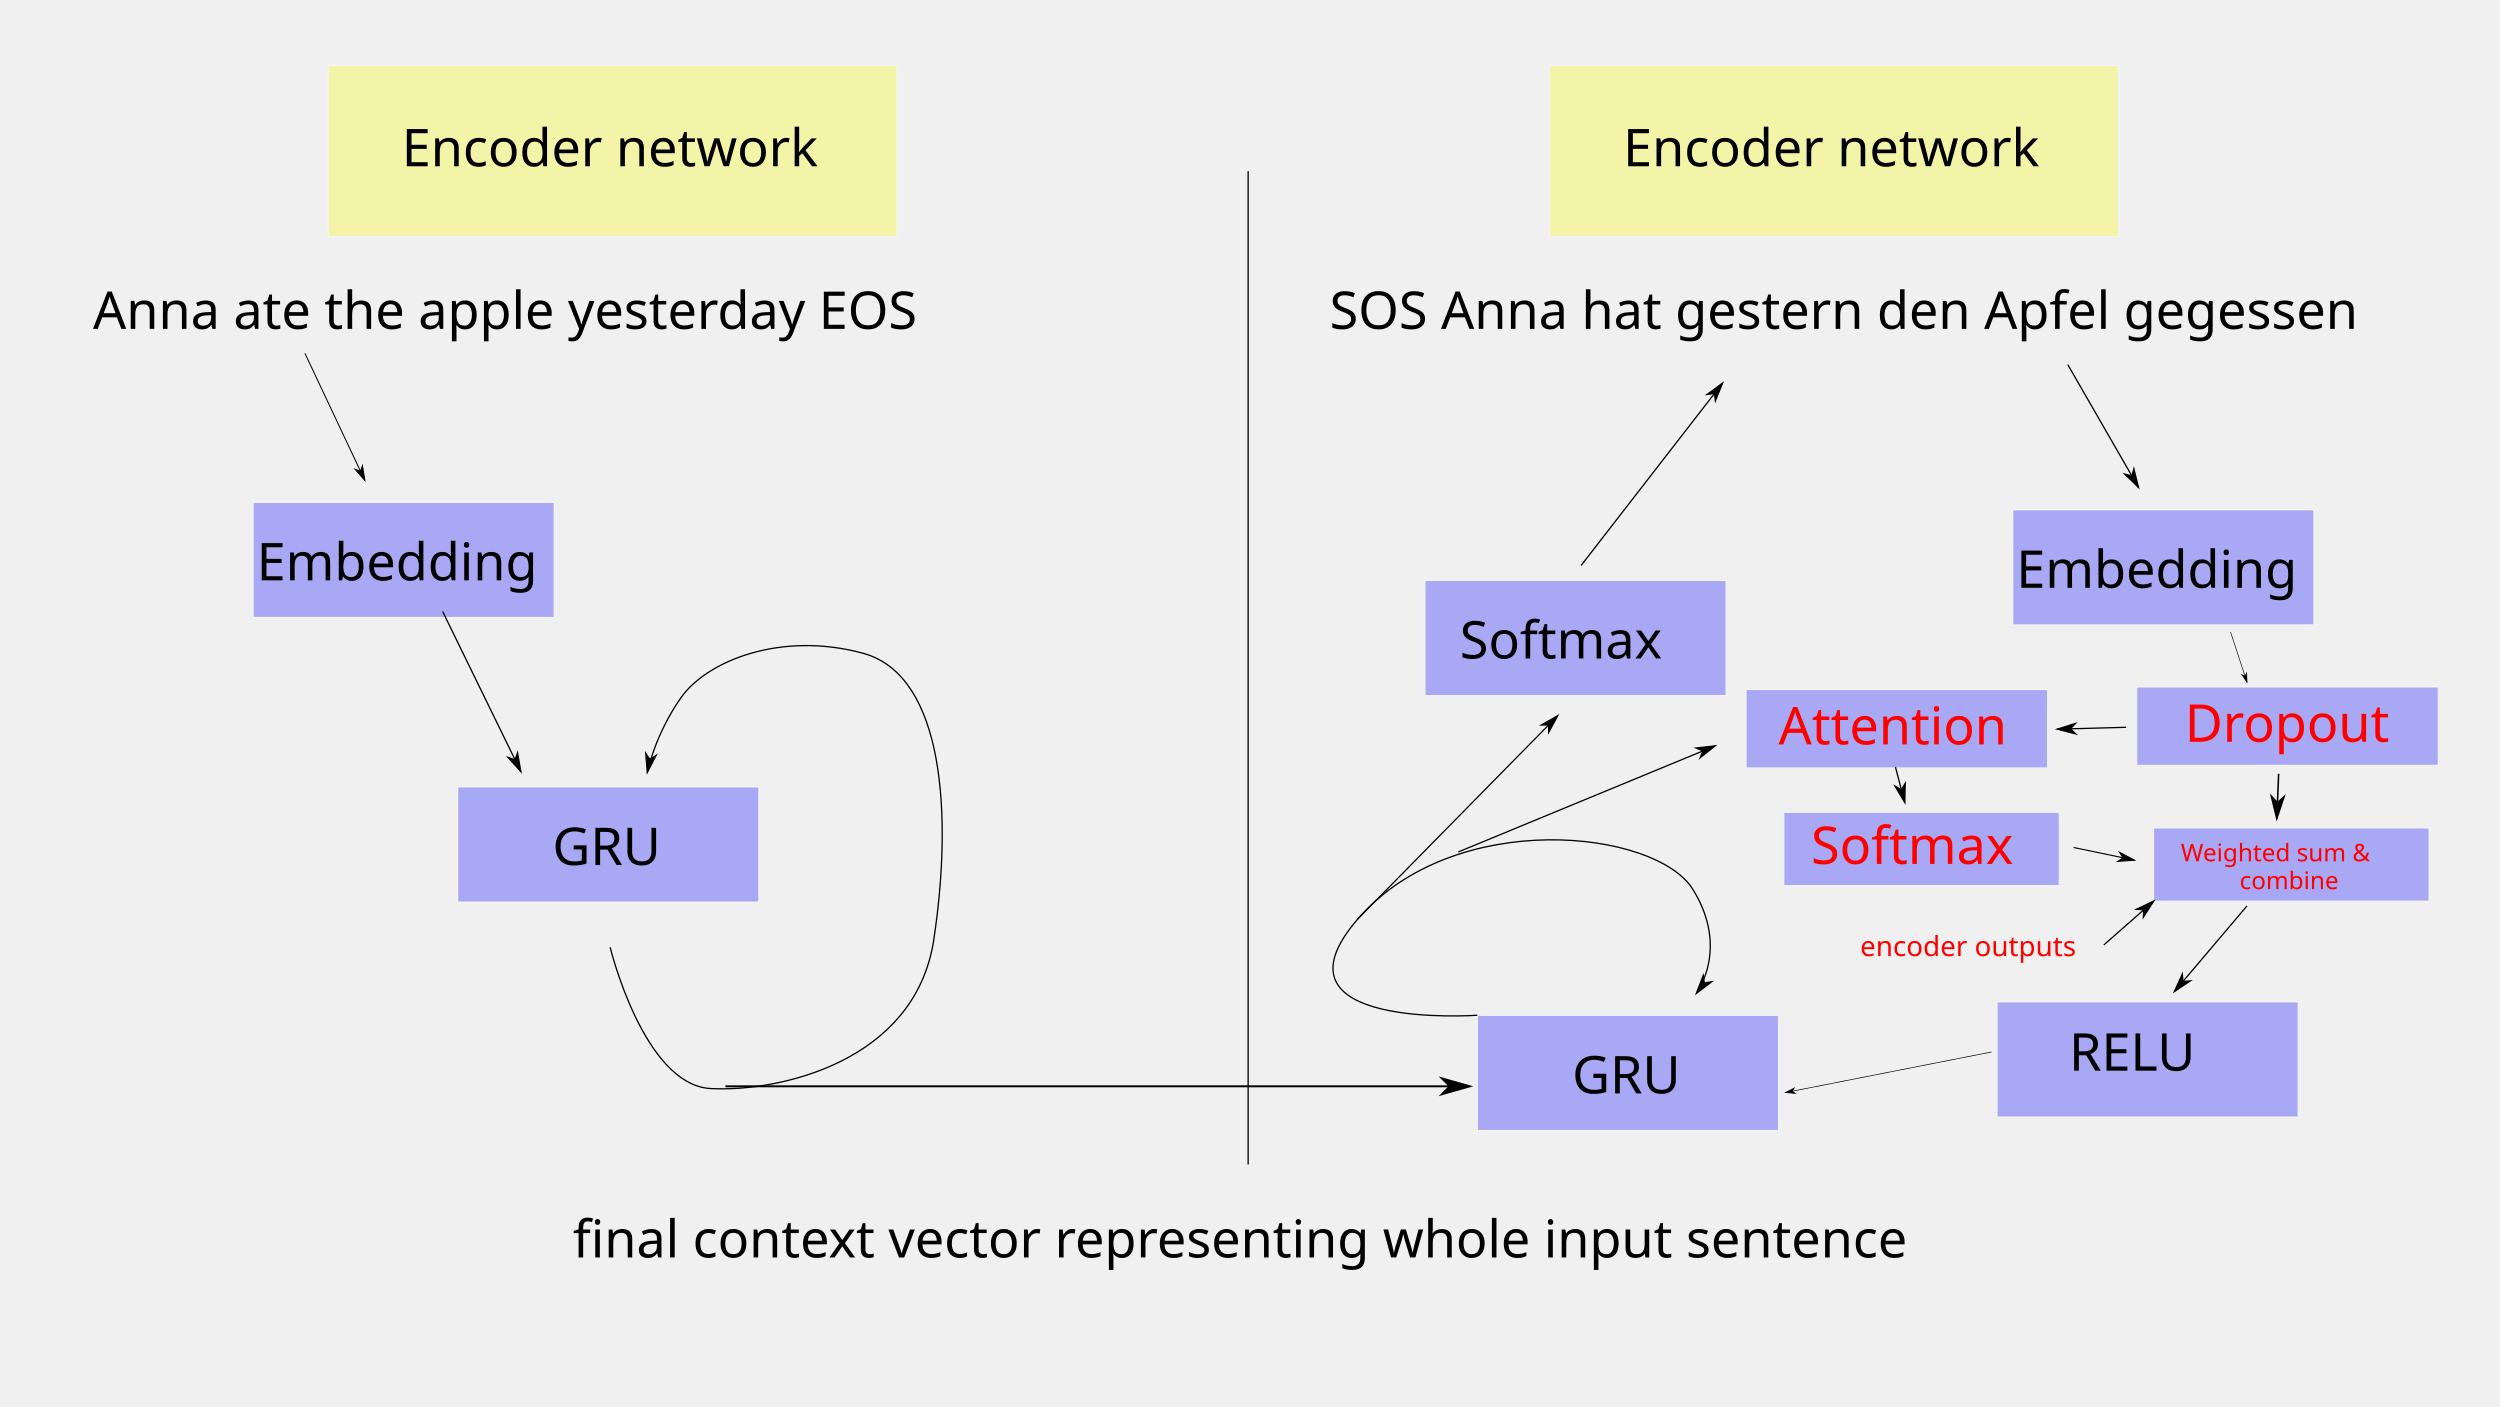
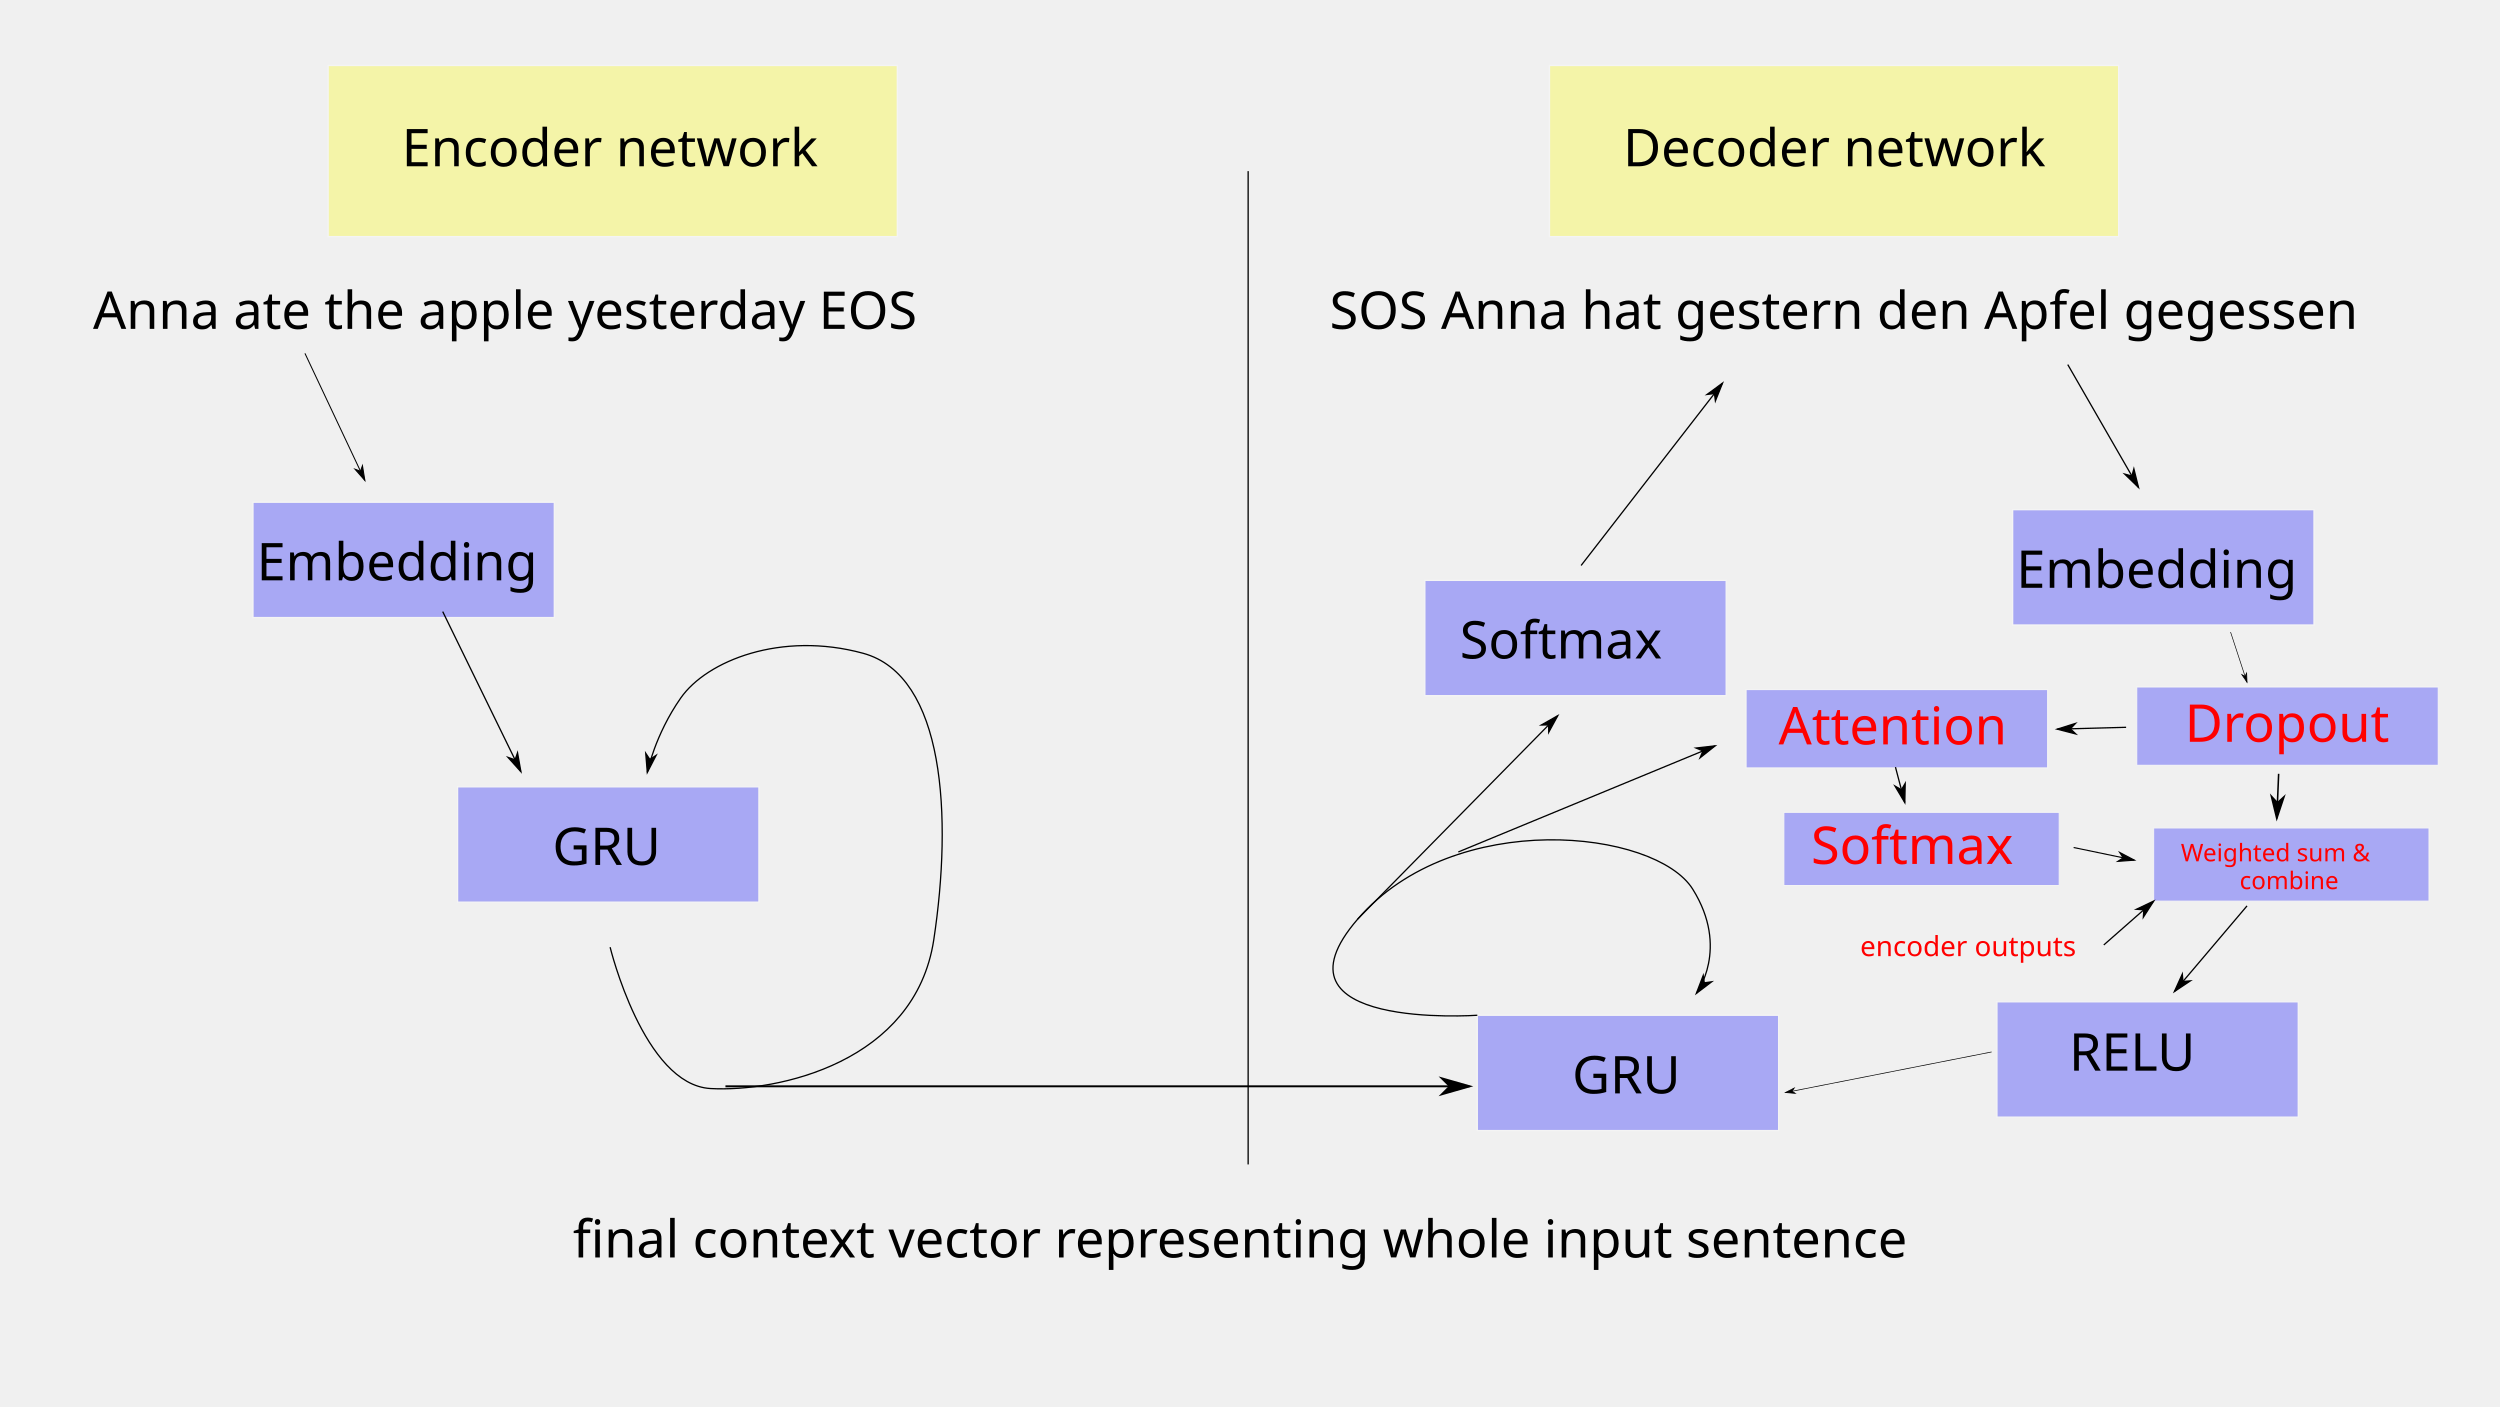
<svg xmlns="http://www.w3.org/2000/svg" width="1920px" height="1080px" viewBox="0 0 1920 1080" version="1.1" id="SVGRoot">
  <defs id="defs7230">
    <marker style="overflow:visible;" id="marker9520" refX="0.0" refY="0.0" orient="auto">
      <path transform="scale(0.8) rotate(180) translate(12.5,0)" style="fill-rule:evenodd;stroke:#000000;stroke-width:1pt;stroke-opacity:1;fill:#000000;fill-opacity:1" d="M 0.0,0.0 L 5.0,-5.0 L -12.5,0.0 L 5.0,5.0 L 0.0,0.0 z " id="path9518" />
    </marker>
    <marker style="overflow:visible;" id="marker9384" refX="0.0" refY="0.0" orient="auto">
      <path transform="scale(0.8) rotate(180) translate(12.5,0)" style="fill-rule:evenodd;stroke:#000000;stroke-width:1pt;stroke-opacity:1;fill:#000000;fill-opacity:1" d="M 0.0,0.0 L 5.0,-5.0 L -12.5,0.0 L 5.0,5.0 L 0.0,0.0 z " id="path9382" />
    </marker>
    <marker style="overflow:visible;" id="marker9246" refX="0.0" refY="0.0" orient="auto">
      <path transform="scale(0.8) rotate(180) translate(12.5,0)" style="fill-rule:evenodd;stroke:#000000;stroke-width:1pt;stroke-opacity:1;fill:#000000;fill-opacity:1" d="M 0.0,0.0 L 5.0,-5.0 L -12.5,0.0 L 5.0,5.0 L 0.0,0.0 z " id="path9244" />
    </marker>
    <marker style="overflow:visible;" id="marker9102" refX="0.0" refY="0.0" orient="auto">
      <path transform="scale(0.8) rotate(180) translate(12.5,0)" style="fill-rule:evenodd;stroke:#000000;stroke-width:1pt;stroke-opacity:1;fill:#000000;fill-opacity:1" d="M 0.0,0.0 L 5.0,-5.0 L -12.5,0.0 L 5.0,5.0 L 0.0,0.0 z " id="path9100" />
    </marker>
    <marker style="overflow:visible;" id="marker8998" refX="0.0" refY="0.0" orient="auto">
      <path transform="scale(0.8) rotate(180) translate(12.5,0)" style="fill-rule:evenodd;stroke:#000000;stroke-width:1pt;stroke-opacity:1;fill:#000000;fill-opacity:1" d="M 0.0,0.0 L 5.0,-5.0 L -12.5,0.0 L 5.0,5.0 L 0.0,0.0 z " id="path8996" />
    </marker>
    <marker style="overflow:visible;" id="marker8886" refX="0.0" refY="0.0" orient="auto">
      <path transform="scale(0.8) rotate(180) translate(12.5,0)" style="fill-rule:evenodd;stroke:#000000;stroke-width:1pt;stroke-opacity:1;fill:#000000;fill-opacity:1" d="M 0.0,0.0 L 5.0,-5.0 L -12.5,0.0 L 5.0,5.0 L 0.0,0.0 z " id="path8884" />
    </marker>
    <marker style="overflow:visible;" id="marker8764" refX="0.0" refY="0.0" orient="auto">
      <path transform="scale(0.8) rotate(180) translate(12.5,0)" style="fill-rule:evenodd;stroke:#000000;stroke-width:1pt;stroke-opacity:1;fill:#000000;fill-opacity:1" d="M 0.0,0.0 L 5.0,-5.0 L -12.5,0.0 L 5.0,5.0 L 0.0,0.0 z " id="path8762" />
    </marker>
    <marker style="overflow:visible;" id="marker8578" refX="0.0" refY="0.0" orient="auto">
      <path transform="scale(0.8) rotate(180) translate(12.5,0)" style="fill-rule:evenodd;stroke:#000000;stroke-width:1pt;stroke-opacity:1;fill:#000000;fill-opacity:1" d="M 0.0,0.0 L 5.0,-5.0 L -12.5,0.0 L 5.0,5.0 L 0.0,0.0 z " id="path8576" />
    </marker>
    <marker style="overflow:visible;" id="marker8500" refX="0.0" refY="0.0" orient="auto">
      <path transform="scale(0.8) rotate(180) translate(12.5,0)" style="fill-rule:evenodd;stroke:#000000;stroke-width:1pt;stroke-opacity:1;fill:#000000;fill-opacity:1" d="M 0.0,0.0 L 5.0,-5.0 L -12.5,0.0 L 5.0,5.0 L 0.0,0.0 z " id="path8498" />
    </marker>
    <marker style="overflow:visible;" id="marker8422" refX="0.0" refY="0.0" orient="auto">
      <path transform="scale(0.8) rotate(180) translate(12.5,0)" style="fill-rule:evenodd;stroke:#000000;stroke-width:1pt;stroke-opacity:1;fill:#000000;fill-opacity:1" d="M 0.0,0.0 L 5.0,-5.0 L -12.5,0.0 L 5.0,5.0 L 0.0,0.0 z " id="path8420" />
    </marker>
    <marker style="overflow:visible;" id="marker8318" refX="0.0" refY="0.0" orient="auto">
      <path transform="scale(0.8) rotate(180) translate(12.5,0)" style="fill-rule:evenodd;stroke:#000000;stroke-width:1pt;stroke-opacity:1;fill:#000000;fill-opacity:1" d="M 0.0,0.0 L 5.0,-5.0 L -12.5,0.0 L 5.0,5.0 L 0.0,0.0 z " id="path8316" />
    </marker>
    <marker style="overflow:visible;" id="marker8250" refX="0.0" refY="0.0" orient="auto">
      <path transform="scale(0.8) rotate(180) translate(12.5,0)" style="fill-rule:evenodd;stroke:#000000;stroke-width:1pt;stroke-opacity:1;fill:#000000;fill-opacity:1" d="M 0.0,0.0 L 5.0,-5.0 L -12.5,0.0 L 5.0,5.0 L 0.0,0.0 z " id="path8248" />
    </marker>
    <marker style="overflow:visible;" id="marker8076" refX="0.0" refY="0.0" orient="auto">
      <path transform="scale(0.8) rotate(180) translate(12.5,0)" style="fill-rule:evenodd;stroke:#000000;stroke-width:1pt;stroke-opacity:1;fill:#000000;fill-opacity:1" d="M 0.0,0.0 L 5.0,-5.0 L -12.5,0.0 L 5.0,5.0 L 0.0,0.0 z " id="path8074" />
    </marker>
    <marker style="overflow:visible;" id="marker7990" refX="0.0" refY="0.0" orient="auto">
      <path transform="scale(0.8) rotate(180) translate(12.5,0)" style="fill-rule:evenodd;stroke:#000000;stroke-width:1pt;stroke-opacity:1;fill:#000000;fill-opacity:1" d="M 0.0,0.0 L 5.0,-5.0 L -12.5,0.0 L 5.0,5.0 L 0.0,0.0 z " id="path7988" />
    </marker>
    <marker style="overflow:visible;" id="marker7898" refX="0.0" refY="0.0" orient="auto">
      <path transform="scale(0.8) rotate(180) translate(12.5,0)" style="fill-rule:evenodd;stroke:#000000;stroke-width:1pt;stroke-opacity:1;fill:#000000;fill-opacity:1" d="M 0.0,0.0 L 5.0,-5.0 L -12.5,0.0 L 5.0,5.0 L 0.0,0.0 z " id="path7896" />
    </marker>
    <marker style="overflow:visible;" id="marker7852" refX="0.0" refY="0.0" orient="auto">
      <path transform="scale(0.8) rotate(180) translate(12.5,0)" style="fill-rule:evenodd;stroke:#000000;stroke-width:1pt;stroke-opacity:1;fill:#000000;fill-opacity:1" d="M 0.0,0.0 L 5.0,-5.0 L -12.5,0.0 L 5.0,5.0 L 0.0,0.0 z " id="path7850" />
    </marker>
    <marker style="overflow:visible;" id="Arrow1Lend" refX="0.0" refY="0.0" orient="auto">
      <path transform="scale(0.8) rotate(180) translate(12.5,0)" style="fill-rule:evenodd;stroke:#000000;stroke-width:1pt;stroke-opacity:1;fill:#000000;fill-opacity:1" d="M 0.0,0.0 L 5.0,-5.0 L -12.5,0.0 L 5.0,5.0 L 0.0,0.0 z " id="path3504" />
    </marker>
  </defs>
  <g id="layer1">
    <path style="fill:none;stroke:#000000;stroke-width:1px;stroke-linecap:butt;stroke-linejoin:miter;stroke-opacity:1" d="M 958.571,131.429 V 894.286" id="path7804" />
    <rect style="opacity:0.297;fill:#0000ff;stroke:#ffffff;stroke-width:1.002" id="rect7808" width="231.429" height="88.571" x="194.286" y="385.714" />
    <text xml:space="preserve" style="font-style:normal;font-weight:normal;font-size:40px;line-height:1.25;font-family:sans-serif;fill:#000000;fill-opacity:1;stroke:none" x="197.143" y="445.714" id="text7812">
      <tspan id="tspan7810" x="197.143" y="445.714">Embedding</tspan>
    </text>
    <rect style="opacity:0.297;fill:#0000ff;stroke:#ffffff;stroke-width:1.002" id="rect7814" width="231.429" height="88.571" x="351.429" y="604.286" />
    <text xml:space="preserve" style="font-style:normal;font-weight:normal;font-size:40px;line-height:1.25;font-family:sans-serif;fill:#000000;fill-opacity:1;stroke:none" x="424.286" y="664.286" id="text7818">
      <tspan id="tspan7816" x="424.286" y="664.286">GRU</tspan>
    </text>
    <path style="fill:none;stroke:#000000;stroke-width:0.78px;stroke-linecap:butt;stroke-linejoin:miter;stroke-opacity:1;marker-end:url(#Arrow1Lend)" d="m 234.192,271.372 45.996,97.569" id="path7820" />
    <path style="fill:none;stroke:#000000;stroke-width:1px;stroke-linecap:butt;stroke-linejoin:miter;stroke-opacity:1;marker-end:url(#marker7852)" d="m 340,469.714 60,122.857" id="path7848" />
    <path style="fill:none;stroke:#000000;stroke-width:1px;stroke-linecap:butt;stroke-linejoin:miter;stroke-opacity:1;marker-end:url(#marker7898)" d="m 468.571,727.429 c 0,0 25.714,105.714 77.143,108.571 51.429,2.857 157.143,-20 171.429,-114.286 14.286,-94.286 8.571,-202.857 -54.286,-220 -62.857,-17.143 -120,5.714 -140,34.286 -20,28.571 -25.714,57.143 -25.714,57.143" id="path7888" />
    <rect style="opacity:0.297;fill:#ffff00;stroke:#ffffff;stroke-width:1.002" id="rect7940" width="437.143" height="131.429" x="252" y="50.286" />
    <text xml:space="preserve" style="font-style:normal;font-weight:normal;font-size:40px;line-height:1.25;font-family:sans-serif;fill:#000000;fill-opacity:1;stroke:none" x="308.571" y="127.714" id="text7938">
      <tspan id="tspan7936" x="308.571" y="127.714">Encoder network</tspan>
    </text>
    <path style="fill:none;stroke:#000000;stroke-width:1.5;stroke-linecap:butt;stroke-linejoin:miter;stroke-opacity:1;marker-end:url(#marker7990);stroke-miterlimit:4;stroke-dasharray:none" d="M 557.143,834.286 H 1128.571" id="path7980" />
    <text xml:space="preserve" style="font-style:normal;font-weight:normal;font-size:40px;line-height:1.25;font-family:sans-serif;fill:#000000;fill-opacity:1;stroke:none" x="440" y="965.714" id="text8030">
      <tspan id="tspan8028" x="440" y="965.714">final context vector representing whole input sentence</tspan>
    </text>
    <text xml:space="preserve" style="font-style:normal;font-weight:normal;font-size:40px;line-height:1.25;font-family:sans-serif;fill:#000000;fill-opacity:1;stroke:none" x="71.429" y="252.571" id="text8034">
      <tspan id="tspan8032" x="71.429" y="252.571">Anna ate the apple yesterday EOS</tspan>
    </text>
    <rect style="opacity:0.297;fill:#ffff00;stroke:#ffffff;stroke-width:1.002" id="rect8048" width="437.143" height="131.429" x="1190" y="50.286" />
    <text xml:space="preserve" style="font-style:normal;font-weight:normal;font-size:40px;line-height:1.25;font-family:sans-serif;fill:#000000;fill-opacity:1;stroke:none" x="1246.571" y="127.714" id="text8052">
-       <tspan id="tspan8050" x="1246.571" y="127.714">Encoder network</tspan>
+       <tspan id="tspan8050" x="1246.571" y="127.714">Decoder network</tspan>
    </text>
    <rect style="opacity:0.297;fill:#0000ff;stroke:#ffffff;stroke-width:1.002" id="rect8054" width="231.429" height="88.571" x="1134.571" y="779.714" />
    <text xml:space="preserve" style="font-style:normal;font-weight:normal;font-size:40px;line-height:1.25;font-family:sans-serif;fill:#000000;fill-opacity:1;stroke:none" x="1207.428" y="839.714" id="text8058">
      <tspan id="tspan8056" x="1207.428" y="839.714">GRU</tspan>
    </text>
    <text xml:space="preserve" style="font-style:normal;font-weight:normal;font-size:40px;line-height:1.25;font-family:sans-serif;fill:#000000;fill-opacity:1;stroke:none" x="1021.143" y="252.571" id="text8062">
      <tspan id="tspan8060" x="1021.143" y="252.571">SOS Anna hat gestern den Apfel gegessen</tspan>
    </text>
    <path style="fill:none;stroke:#000000;stroke-width:0.525;stroke-linecap:butt;stroke-linejoin:miter;stroke-miterlimit:4;stroke-dasharray:none;stroke-opacity:1;marker-end:url(#marker8076)" d="M 1529.561,807.895 1371.188,839.072" id="path8066" />
    <rect style="opacity:0.297;fill:#0000ff;stroke:#ffffff;stroke-width:1.002" id="rect8234" width="231.429" height="88.571" x="1545.714" y="391.429" />
    <text xml:space="preserve" style="font-style:normal;font-weight:normal;font-size:40px;line-height:1.25;font-family:sans-serif;fill:#000000;fill-opacity:1;stroke:none" x="1548.571" y="451.429" id="text8238">
      <tspan id="tspan8236" x="1548.571" y="451.429">Embedding</tspan>
    </text>
    <path style="fill:none;stroke:#000000;stroke-width:1px;stroke-linecap:butt;stroke-linejoin:miter;stroke-opacity:1;marker-end:url(#marker8250)" d="m 1588.036,280 54.286,94.286" id="path8240" />
    <rect style="opacity:0.297;fill:#0000ff;stroke:#ffffff;stroke-width:1.002" id="rect8302" width="231.429" height="88.571" x="1533.649" y="769.393" />
    <text xml:space="preserve" style="font-style:normal;font-weight:normal;font-size:40px;line-height:1.25;font-family:sans-serif;fill:#000000;fill-opacity:1;stroke:none" x="1589.077" y="822.25" id="text8306">
      <tspan id="tspan8304" x="1589.077" y="822.25">RELU</tspan>
    </text>
    <path style="fill:none;stroke:#000000;stroke-width:0.493;stroke-linecap:butt;stroke-linejoin:miter;stroke-miterlimit:4;stroke-dasharray:none;stroke-opacity:1;marker-end:url(#marker8318)" d="m 1713.075,485.432 12.647,38.589" id="path8314" />
    <path style="fill:none;stroke:#000000;stroke-width:1px;stroke-linecap:butt;stroke-linejoin:miter;stroke-opacity:1;marker-end:url(#marker8422)" d="m 1134.571,779.714 c 0,0 -166,11.714 -91.714,-74 C 1117.143,620 1271.429,637.143 1300,682.857 c 28.571,45.714 2.857,80 2.857,80" id="path8412" />
    <rect style="opacity:0.297;fill:#0000ff;stroke:#ffffff;stroke-width:1.002" id="rect8484" width="231.429" height="88.571" x="1094.286" y="445.714" />
    <text xml:space="preserve" style="font-style:normal;font-weight:normal;font-size:40px;line-height:1.25;font-family:sans-serif;fill:#000000;fill-opacity:1;stroke:none" x="1121.143" y="505.714" id="text8488">
      <tspan id="tspan8486" x="1121.143" y="505.714">Softmax</tspan>
    </text>
    <path style="fill:none;stroke:#000000;stroke-width:0.986px;stroke-linecap:butt;stroke-linejoin:miter;stroke-opacity:1;marker-end:url(#marker8500)" d="M 1042.678,705.856 1196.309,549.699" id="path8490" />
    <path style="fill:none;stroke:#000000;stroke-width:1px;stroke-linecap:butt;stroke-linejoin:miter;stroke-opacity:1;marker-end:url(#marker8578)" d="m 1214.286,434.286 108.571,-140" id="path8568" />
    <rect style="opacity:0.297;fill:#0000ff;stroke:#ffffff;stroke-width:0.826" id="rect8736" width="231.604" height="60.176" x="1640.99" y="527.591" />
    <text xml:space="preserve" style="font-style:normal;font-weight:normal;font-size:40px;line-height:1.25;font-family:sans-serif;fill:#ff0000;fill-opacity:1;stroke:none;" x="1677.935" y="569.679" id="text8740">
      <tspan id="tspan8738" x="1677.935" y="569.679">Dropout</tspan>
    </text>
    <rect style="opacity:0.297;fill:#0000ff;stroke:#ffffff;stroke-width:0.826" id="rect8844" width="231.604" height="60.176" x="1340.99" y="529.591" />
    <text xml:space="preserve" style="font-style:normal;font-weight:normal;font-size:40px;line-height:1.25;font-family:sans-serif;fill:#ff0000;fill-opacity:1;stroke:none;" x="1365.935" y="571.679" id="text8848">
      <tspan id="tspan8846" x="1365.935" y="571.679">Attention</tspan>
    </text>
    <path style="fill:none;stroke:#000000;stroke-width:1px;stroke-linecap:butt;stroke-linejoin:miter;stroke-opacity:1;marker-end:url(#marker8764)" d="m 1120,654.286 197.143,-81.429" id="path8862" />
    <path style="fill:none;stroke:#000000;stroke-width:1px;stroke-linecap:butt;stroke-linejoin:miter;stroke-opacity:1;marker-end:url(#marker8886)" d="M 1632.857,558.571 1580,560" id="path8876" />
    <rect style="opacity:0.297;fill:#0000ff;stroke:#ffffff;stroke-width:0.763" id="rect8972" width="211.464" height="56.188" x="1370.005" y="623.882" />
    <text xml:space="preserve" style="font-style:normal;font-weight:normal;font-size:40px;line-height:1.25;font-family:sans-serif;fill:#ff0000;fill-opacity:1;stroke:none;" x="1390.88" y="663.481" id="text8976">
      <tspan id="tspan8974" x="1390.88" y="663.481">Softmax</tspan>
    </text>
    <rect style="opacity:0.297;fill:#0000ff;stroke:#ffffff;stroke-width:0.763" id="rect8978" width="211.464" height="56.188" x="1654.005" y="635.882" />
    <text xml:space="preserve" style="font-style:normal;font-weight:normal;font-size:40px;line-height:1.25;font-family:sans-serif;fill:#ff0000;fill-opacity:1;stroke:none;" x="1674.88" y="661.481" id="text8982">
      <tspan id="tspan8980" x="1674.88" y="661.481" style="font-size:18.667px;fill:#ff0000;">Weighted sum &amp;</tspan>
    </text>
    <text xml:space="preserve" style="font-style:normal;font-weight:normal;font-size:40px;line-height:1.25;font-family:sans-serif;fill:#ff0000;fill-opacity:1;stroke:none;" x="1720" y="682.857" id="text8986">
      <tspan id="tspan8984" x="1720" y="682.857" style="font-size:18.667px;fill:#ff0000;">combine</tspan>
    </text>
    <path style="fill:none;stroke:#000000;stroke-width:1px;stroke-linecap:butt;stroke-linejoin:miter;stroke-opacity:1;marker-end:url(#marker8998)" d="m 1455.714,589.143 7.143,27.143" id="path8988" />
    <path style="fill:none;stroke:#000000;stroke-width:0.868;stroke-linecap:butt;stroke-linejoin:miter;stroke-opacity:1;marker-end:url(#marker9102);stroke-miterlimit:4;stroke-dasharray:none" d="m 1592.558,650.882 46.606,9.71" id="path9092" />
    <path style="fill:none;stroke:#000000;stroke-width:1.2;stroke-linecap:butt;stroke-linejoin:miter;stroke-opacity:1;marker-end:url(#marker9246);stroke-miterlimit:4;stroke-dasharray:none" d="m 1750,594.286 -1.429,34.286" id="path9236" />
    <path style="fill:none;stroke:#000000;stroke-width:1px;stroke-linecap:butt;stroke-linejoin:miter;stroke-opacity:1;marker-end:url(#marker9384)" d="M 1725.714,695.714 1670,761.429" id="path9374" />
    <text xml:space="preserve" style="font-style:normal;font-weight:normal;font-size:40px;line-height:1.25;font-family:sans-serif;fill:#ff0000;fill-opacity:1;stroke:none;" x="1428.571" y="734.286" id="text9502">
      <tspan x="1428.571" y="734.286" id="tspan9504" style="font-size:21.333px;fill:#ff0000;">encoder outputs</tspan>
    </text>
    <path style="fill:none;stroke:#000000;stroke-width:1px;stroke-linecap:butt;stroke-linejoin:miter;stroke-opacity:1;marker-end:url(#marker9520)" d="M 1615.714,725.714 1654.005,692.07" id="path9510" />
  </g>
</svg>
